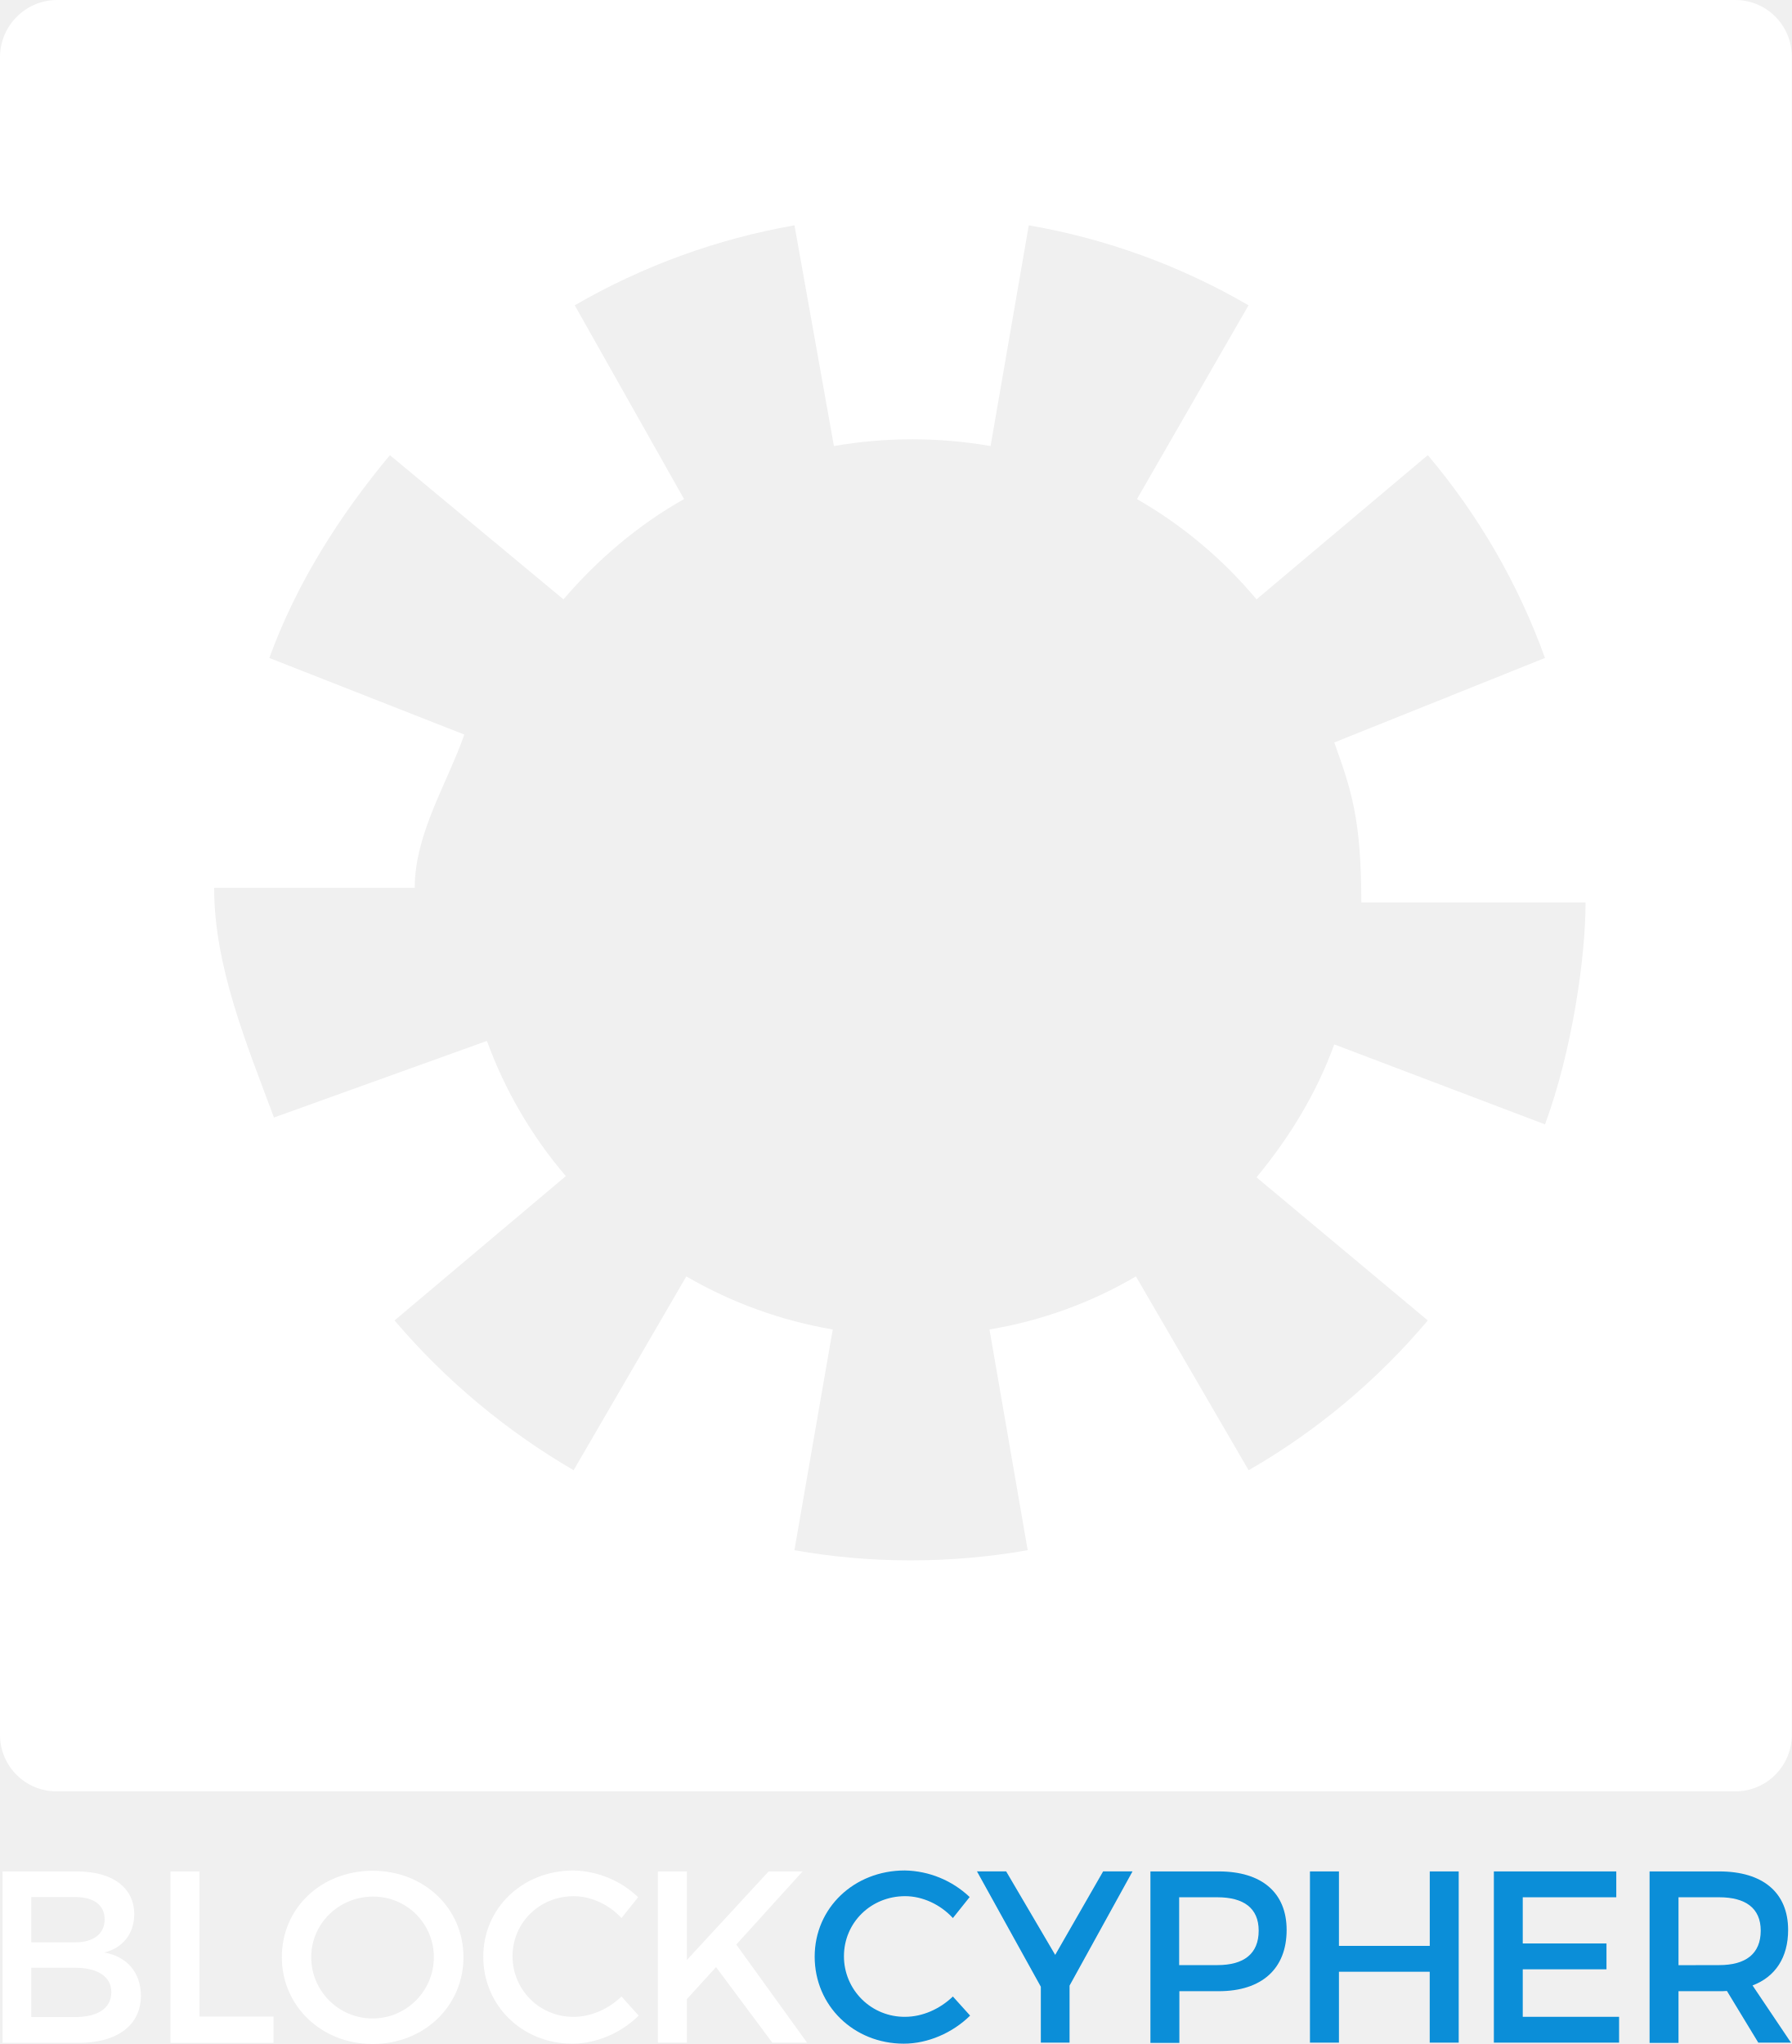
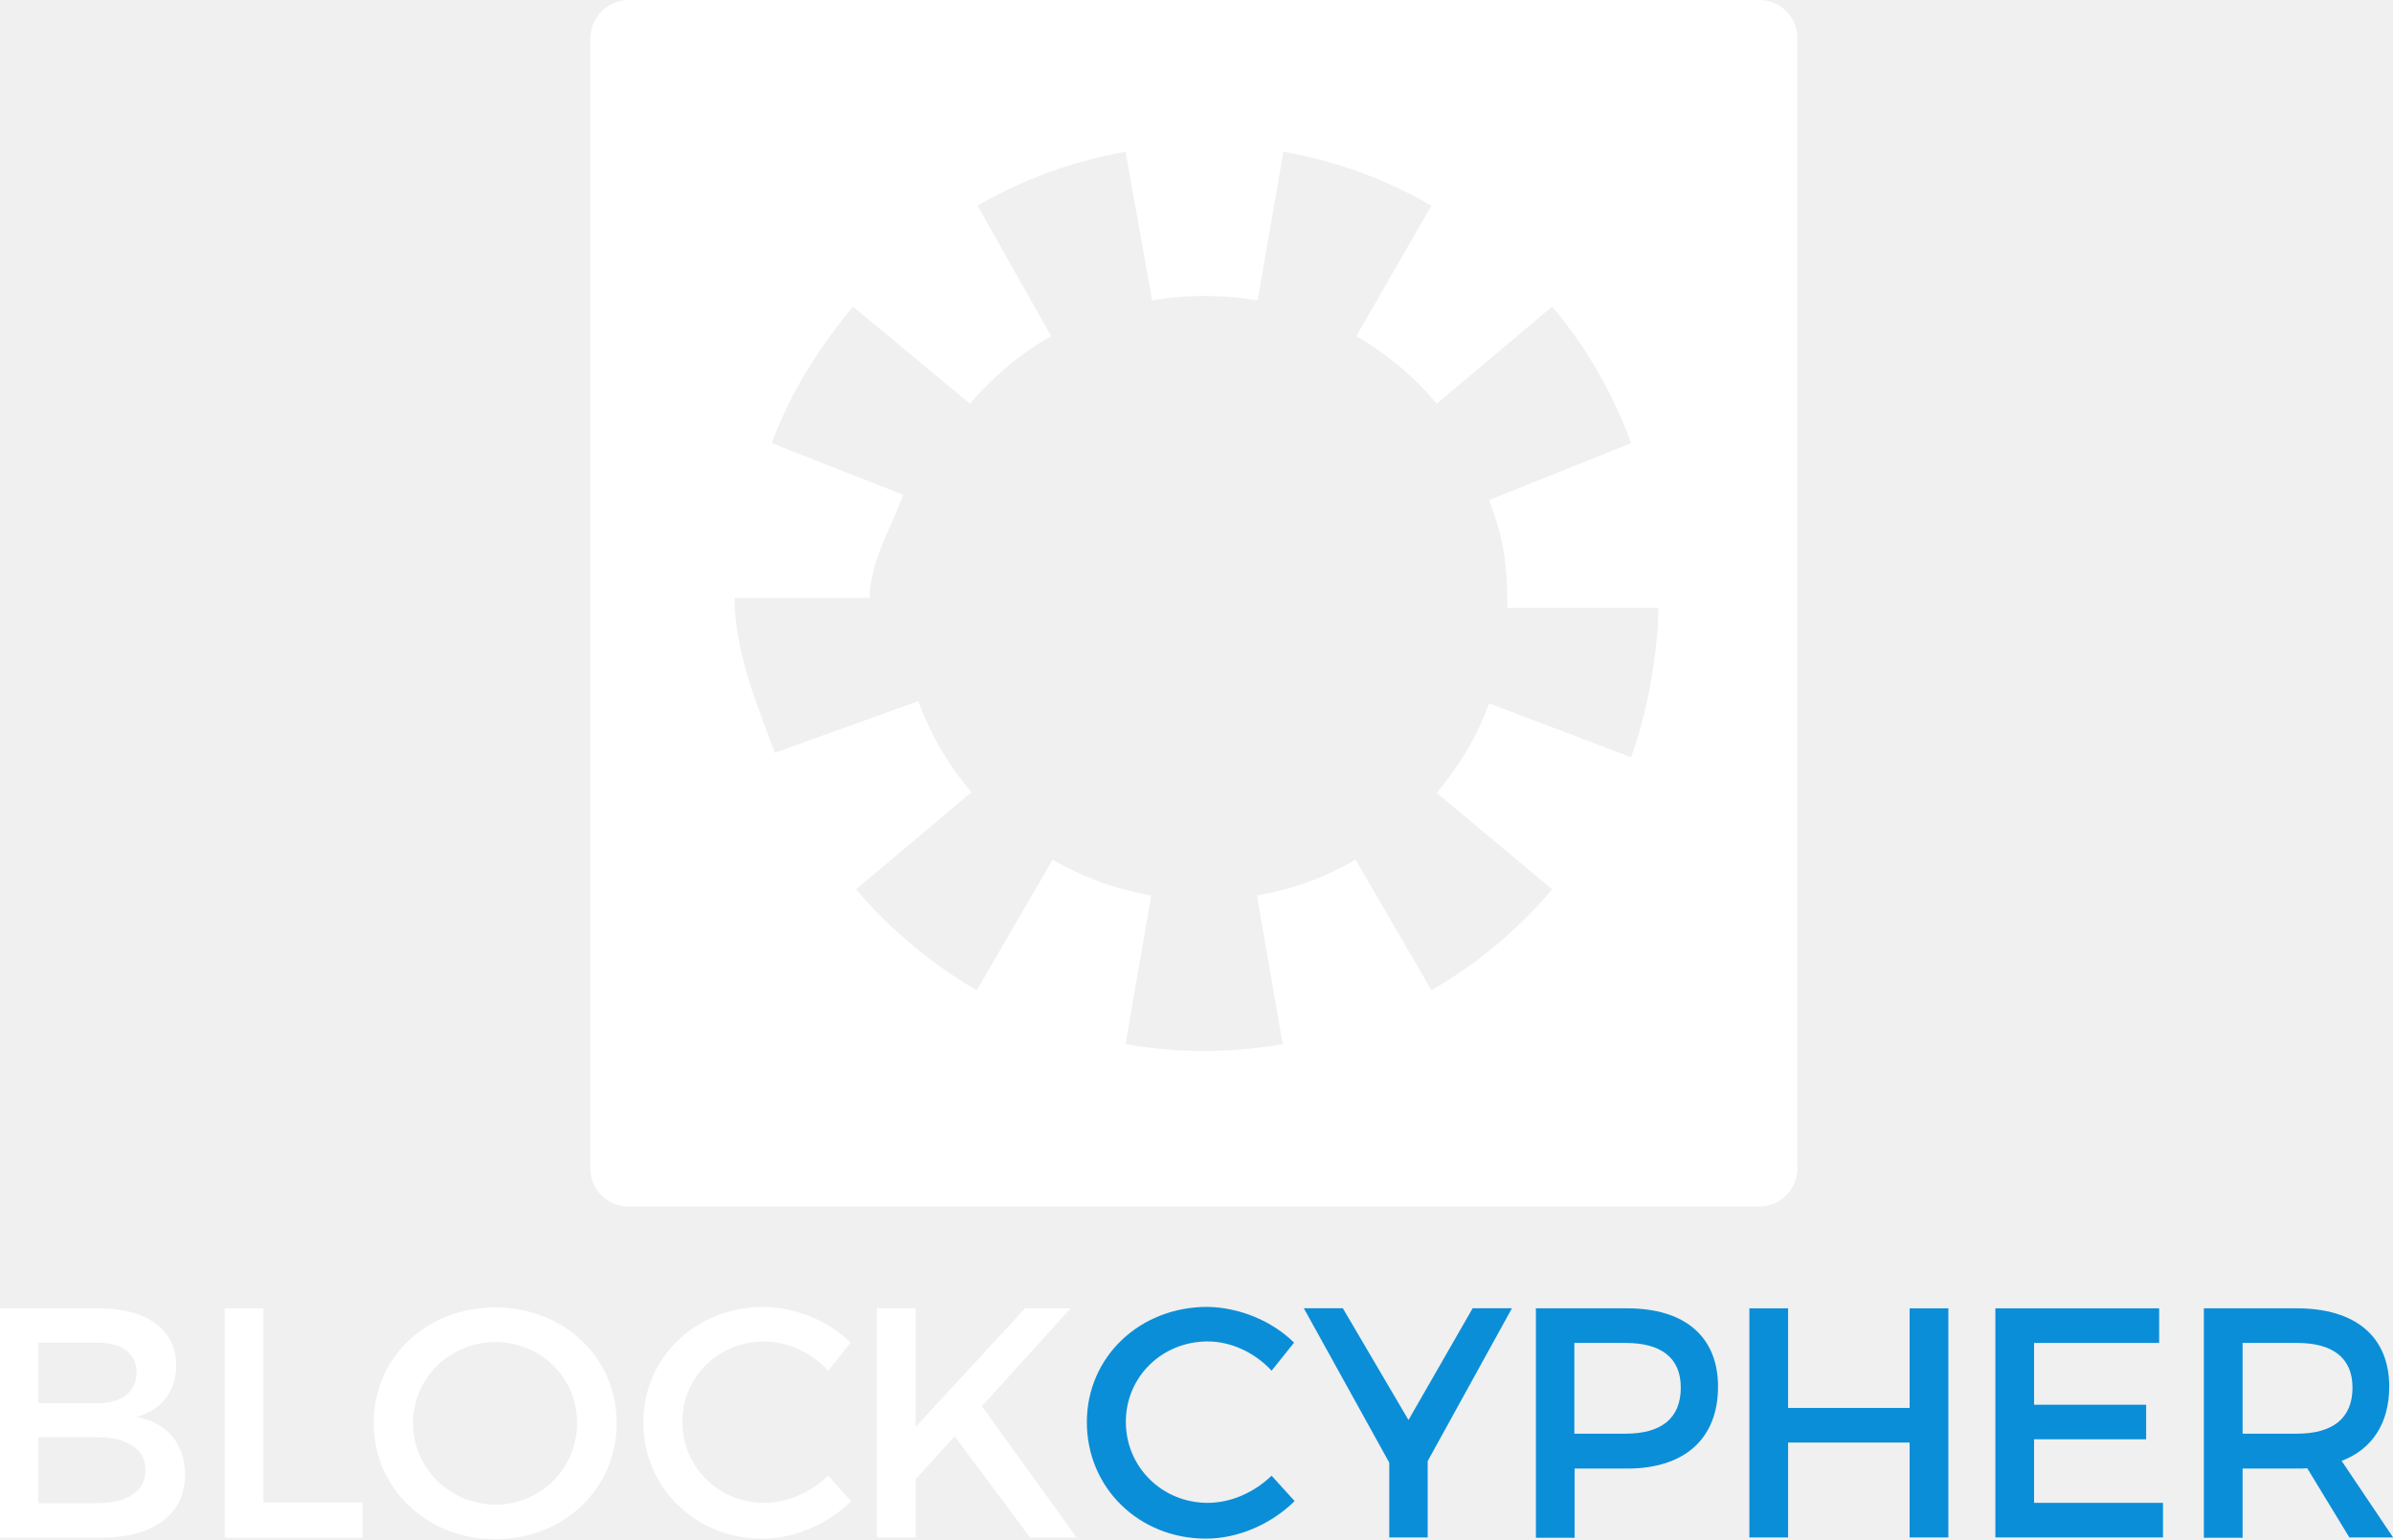
- <svg xmlns="http://www.w3.org/2000/svg" id="Calque_1" data-name="Calque 1" viewBox="0 0 844.28 963.02">
+ <svg xmlns="http://www.w3.org/2000/svg" id="Calque_1" data-name="Calque 1" viewBox="0 0 1673.83 1076.73">
  <defs>
    <style>.cls-1{fill:#fff;}.cls-2{fill:#0b8ed8;}</style>
  </defs>
-   <path id="logo" class="cls-1" d="M933.38,119.16a26.62,26.62,0,0,0-26.55-26.54H115.65A27,27,0,0,0,89.1,119.16V910.08a26.63,26.63,0,0,0,26.55,26.54H906.83a26.62,26.62,0,0,0,26.55-26.54ZM817.1,622.37l-99.3-37.68c-8.5,23.35-21.24,44-36.64,62.63l80.71,67.42a318.13,318.13,0,0,1-84.43,70.59L624.34,694a202.47,202.47,0,0,1-69,25l18,104a318.25,318.25,0,0,1-55.22,4.78,312.32,312.32,0,0,1-54.7-4.78l18.06-104a206.64,206.64,0,0,1-69-25l-53.1,91.3A326.86,326.86,0,0,1,275,714.74l80.71-68a207.07,207.07,0,0,1-37.17-63.7l-100.35,36.1C205.39,584.69,190,548.06,190,510.9h94.52c0-25.48,15.4-49.36,23.36-72.19L216,402.62c12.75-35,32.92-66.89,56.82-95.55L354.6,375c15.93-18.58,35-35,56.82-47.24l-51.51-91.3a315.57,315.57,0,0,1,103.54-37.69l18.59,104a215.73,215.73,0,0,1,73.81,0l18-104a311.19,311.19,0,0,1,103.54,37.69l-52.56,91.3A208.52,208.52,0,0,1,681.16,375l80.71-67.94a311.88,311.88,0,0,1,55.22,95.55L717.8,442.43c8,22.29,12.74,36.09,12.74,75.37H836.21c0,26-6.37,70.07-19.12,104.57Z" transform="translate(-89.1 -92.62)" />
+   <path id="logo" class="cls-1" d="M1317.66,97.81a26.62,26.62,0,0,0-26.55-26.54H499.93a27,27,0,0,0-26.55,26.54V888.73a26.62,26.62,0,0,0,26.55,26.54h791.18a26.63,26.63,0,0,0,26.55-26.54ZM1201.37,601l-99.3-37.69c-8.49,23.36-21.24,44.06-36.64,62.64l80.72,67.41a318.32,318.32,0,0,1-84.43,70.6l-53.1-91.3a202.73,202.73,0,0,1-69,25l18,104a318.25,318.25,0,0,1-55.22,4.78,312.2,312.2,0,0,1-54.69-4.78l18-104a206.86,206.86,0,0,1-69-25L743.65,764a326.69,326.69,0,0,1-84.42-70.6l80.71-67.94a206.87,206.87,0,0,1-37.17-63.7l-100.36,36.1c-12.74-34.51-28.14-71.13-28.14-108.29h94.51c0-25.48,15.4-49.37,23.37-72.19l-91.86-36.1c12.74-35,32.92-66.88,56.81-95.54l81.77,67.94c15.93-18.58,35-35,56.82-47.24l-51.51-91.3a315.54,315.54,0,0,1,103.55-37.69l18.58,104a215.73,215.73,0,0,1,73.81,0l18-104a311.24,311.24,0,0,1,103.55,37.69l-52.57,91.3a208.52,208.52,0,0,1,56.28,47.24l80.72-67.94a312.36,312.36,0,0,1,55.22,95.54l-99.3,39.82c8,22.29,12.75,36.09,12.75,75.37h105.66c0,26-6.37,70.07-19.11,104.57Z" transform="translate(-60.44 -71.27)" />
  <g id="blockcypher">
-     <path id="path9" class="cls-1" d="M125.29,974.33c16.76,0,27.06,7.6,27.06,20.2,0,9.05-5.41,15.93-14.15,18,10.82,1.87,17.28,9.58,17.28,20.4,0,13.85-11.14,22.18-29.36,22.18H90.3V974.33Zm-21.45,33.42h20.72c8.64,0,13.84-4.06,13.84-10.83s-5.2-10.52-13.84-10.52H103.84Zm0,35.19h20.72c10.62,0,17-4.17,17-11.77,0-7.18-6.35-11.45-17-11.45H103.84Z" transform="translate(-89.1 -92.62)" />
-     <path id="path11" class="cls-1" d="M218,1042.73v12.39H169.43V974.33h13.64v68.4Z" transform="translate(-89.1 -92.62)" />
-     <path id="path13" class="cls-1" d="M307.48,1014.72c0,23.12-18.63,40.92-42.79,40.92s-42.79-17.91-42.79-40.92c0-23.21,18.64-40.7,42.79-40.7S307.48,991.61,307.48,1014.72Zm-71.73,0a28.89,28.89,0,0,0,57.78,0A28.48,28.48,0,0,0,264.8,986.2C249,986.2,235.75,998.69,235.75,1014.72Z" transform="translate(-89.1 -92.62)" />
-     <path id="path15" class="cls-1" d="M389.84,986.4l-7.91,9.9C376.1,989.94,367.66,986,359.44,986c-16.14,0-28.84,12.49-28.84,28.32a28.5,28.5,0,0,0,28.84,28.52c8.12,0,16.34-3.64,22.49-9.57l8.12,9c-8.23,8.12-19.89,13.22-31.24,13.22-23.63,0-42-17.91-42-41,0-22.9,18.54-40.6,42.48-40.6a45.63,45.63,0,0,1,30.51,12.59Z" transform="translate(-89.1 -92.62)" />
-     <path id="path17" class="cls-1" d="M426.49,1019.41l-13.75,15.1V1055H399.1V974.33h13.64v41.75l38.53-41.75h16l-31.24,34.46L469.38,1055H453Z" transform="translate(-89.1 -92.62)" />
-     <path id="path19" class="cls-2" d="M546,986.4l-7.91,9.9c-5.83-6.36-14.27-10.31-22.49-10.31-16.14,0-28.84,12.49-28.84,28.32a28.5,28.5,0,0,0,28.84,28.52c8.12,0,16.34-3.64,22.49-9.57l8.12,9c-8.23,8.12-19.89,13.22-31.24,13.22-23.63,0-42-17.91-42-41,0-22.9,18.53-40.6,42.47-40.6A45.63,45.63,0,0,1,546,986.4Z" transform="translate(-89.1 -92.62)" />
-     <path id="path21" class="cls-2" d="M593.07,1055H579.53v-26.34l-30.09-54.35h13.75l23.11,39.35,22.59-39.35h13.85l-29.67,53.82Z" transform="translate(-89.1 -92.62)" />
-     <path id="path23" class="cls-2" d="M663.35,974.33c20.3,0,32,10,32,27.59,0,18.22-11.66,28.84-32,28.84H644.81v24.36H631.17V974.33Zm-18.64,44.14h18c12.49,0,19.47-5.31,19.47-16.24,0-10.62-7.08-15.72-19.47-15.72h-18Z" transform="translate(-89.1 -92.62)" />
-     <path id="path25" class="cls-2" d="M762.77,1055V1021.6H720V1055H706.34V974.33H720v35.08h42.79V974.33h13.64V1055Z" transform="translate(-89.1 -92.62)" />
-     <path id="path27" class="cls-2" d="M806.61,986.51v21.76h39.45v12.18H806.61v22.38H852V1055H793V974.33h57.68v12.18Z" transform="translate(-89.1 -92.62)" />
-     <path id="path29" class="cls-2" d="M902.81,1030.65c-1.15.11-2.4.11-3.65.11H880v24.36H866.37V974.33h32.79c20.62,0,32.49,10,32.49,27.59,0,12.91-6,22.07-16.77,26.13L933,1055H917.59Zm-3.65-12.18c12.5,0,19.58-5.31,19.58-16.24,0-10.62-7.19-15.72-19.58-15.72H880v32Z" transform="translate(-89.1 -92.62)" />
+     <path id="path9" class="cls-1" d="M129.92,986.49c33.3,0,53.77,15.1,53.77,40.12,0,18-10.75,31.64-28.12,35.78,21.5,3.72,34.33,19,34.33,40.53,0,27.5-22.13,44-58.32,44H60.44V986.49Zm-42.6,66.38h41.16c17.16,0,27.5-8.06,27.5-21.5s-10.34-20.89-27.5-20.89H87.32Zm0,69.9h41.16c21.09,0,33.7-8.27,33.7-23.37,0-14.27-12.61-22.75-33.7-22.75H87.32Z" transform="translate(-60.44 -71.27)" />
+     <path id="path11" class="cls-1" d="M314,1122.36V1147H217.61V986.49H244.7v135.87Z" transform="translate(-60.44 -71.27)" />
+     <path id="path13" class="cls-1" d="M491.82,1066.73c0,45.91-37,81.27-85,81.27-47.77,0-85-35.57-85-81.27,0-46.12,37-80.86,85-80.86S491.82,1020.82,491.82,1066.73Zm-142.48,0c0,31.84,26.26,57.07,57.69,57.07a56.92,56.92,0,0,0,57.08-57.07c0-31.85-25.64-56.67-57.08-56.67S349.34,1034.88,349.34,1066.73Z" transform="translate(-60.44 -71.27)" />
+     <path id="path15" class="cls-1" d="M655.4,1010.48l-15.72,19.64c-11.58-12.61-28.33-20.47-44.66-20.47-32.06,0-57.29,24.82-57.29,56.25S563,1122.56,595,1122.56c16.13,0,32.46-7.23,44.66-19l16.13,17.78c-16.33,16.13-39.49,26.27-62,26.27-46.94,0-83.34-35.57-83.34-81.48,0-45.5,36.81-80.65,84.38-80.65,22.33.41,45.08,9.72,60.59,25Z" transform="translate(-60.44 -71.27)" />
+     <path id="path17" class="cls-1" d="M728.19,1076l-27.29,30v40.74H673.81V986.49H700.9v82.93l76.51-82.93h31.85l-62,68.45,66.18,91.82H780.93Z" transform="translate(-60.44 -71.27)" />
+     <path id="path19" class="cls-2" d="M965.6,1010.48l-15.72,19.64c-11.58-12.61-28.33-20.47-44.67-20.47-32.05,0-57.28,24.82-57.28,56.25s25.23,56.66,57.28,56.66c16.13,0,32.47-7.23,44.67-19L966,1121.32c-16.33,16.13-39.5,26.27-62,26.27-46.94,0-83.34-35.57-83.34-81.48,0-45.5,36.81-80.65,84.38-80.65C927.34,985.87,950.09,995.18,965.6,1010.48Z" transform="translate(-60.44 -71.27)" />
+     <path id="path21" class="cls-2" d="M1059.07,1146.76h-26.88v-52.32l-59.77-108h27.3l45.91,78.17,44.88-78.17H1118l-58.94,106.91Z" transform="translate(-60.44 -71.27)" />
+     <path id="path23" class="cls-2" d="M1198.66,986.49c40.33,0,63.49,19.85,63.49,54.8,0,36.19-23.16,57.28-63.49,57.28h-36.81V1147h-27.09V986.49Zm-37,87.68h35.77c24.82,0,38.67-10.54,38.67-32.26,0-21.09-14.06-31.22-38.67-31.22h-35.77Z" transform="translate(-60.44 -71.27)" />
+     <path id="path25" class="cls-2" d="M1396.16,1146.76v-66.38h-85v66.38h-27.09V986.49h27.09v69.69h85V986.49h27.09v160.27Z" transform="translate(-60.44 -71.27)" />
+     <path id="path27" class="cls-2" d="M1483.22,1010.69v43.22h78.38v24.19h-78.38v44.46h90.16v24.2H1456.13V986.49H1570.7v24.2Z" transform="translate(-60.44 -71.27)" />
+     <path id="path29" class="cls-2" d="M1674.3,1098.37c-2.27.2-4.75.2-7.24.2h-38V1147h-27.09V986.49h65.14c41,0,64.52,19.85,64.52,54.8,0,25.64-12,43.84-33.29,51.91l36,53.56h-30.6Zm-7.24-24.2c24.82,0,38.88-10.54,38.88-32.26,0-21.09-14.27-31.22-38.88-31.22h-38v63.48Z" transform="translate(-60.44 -71.27)" />
  </g>
</svg>
